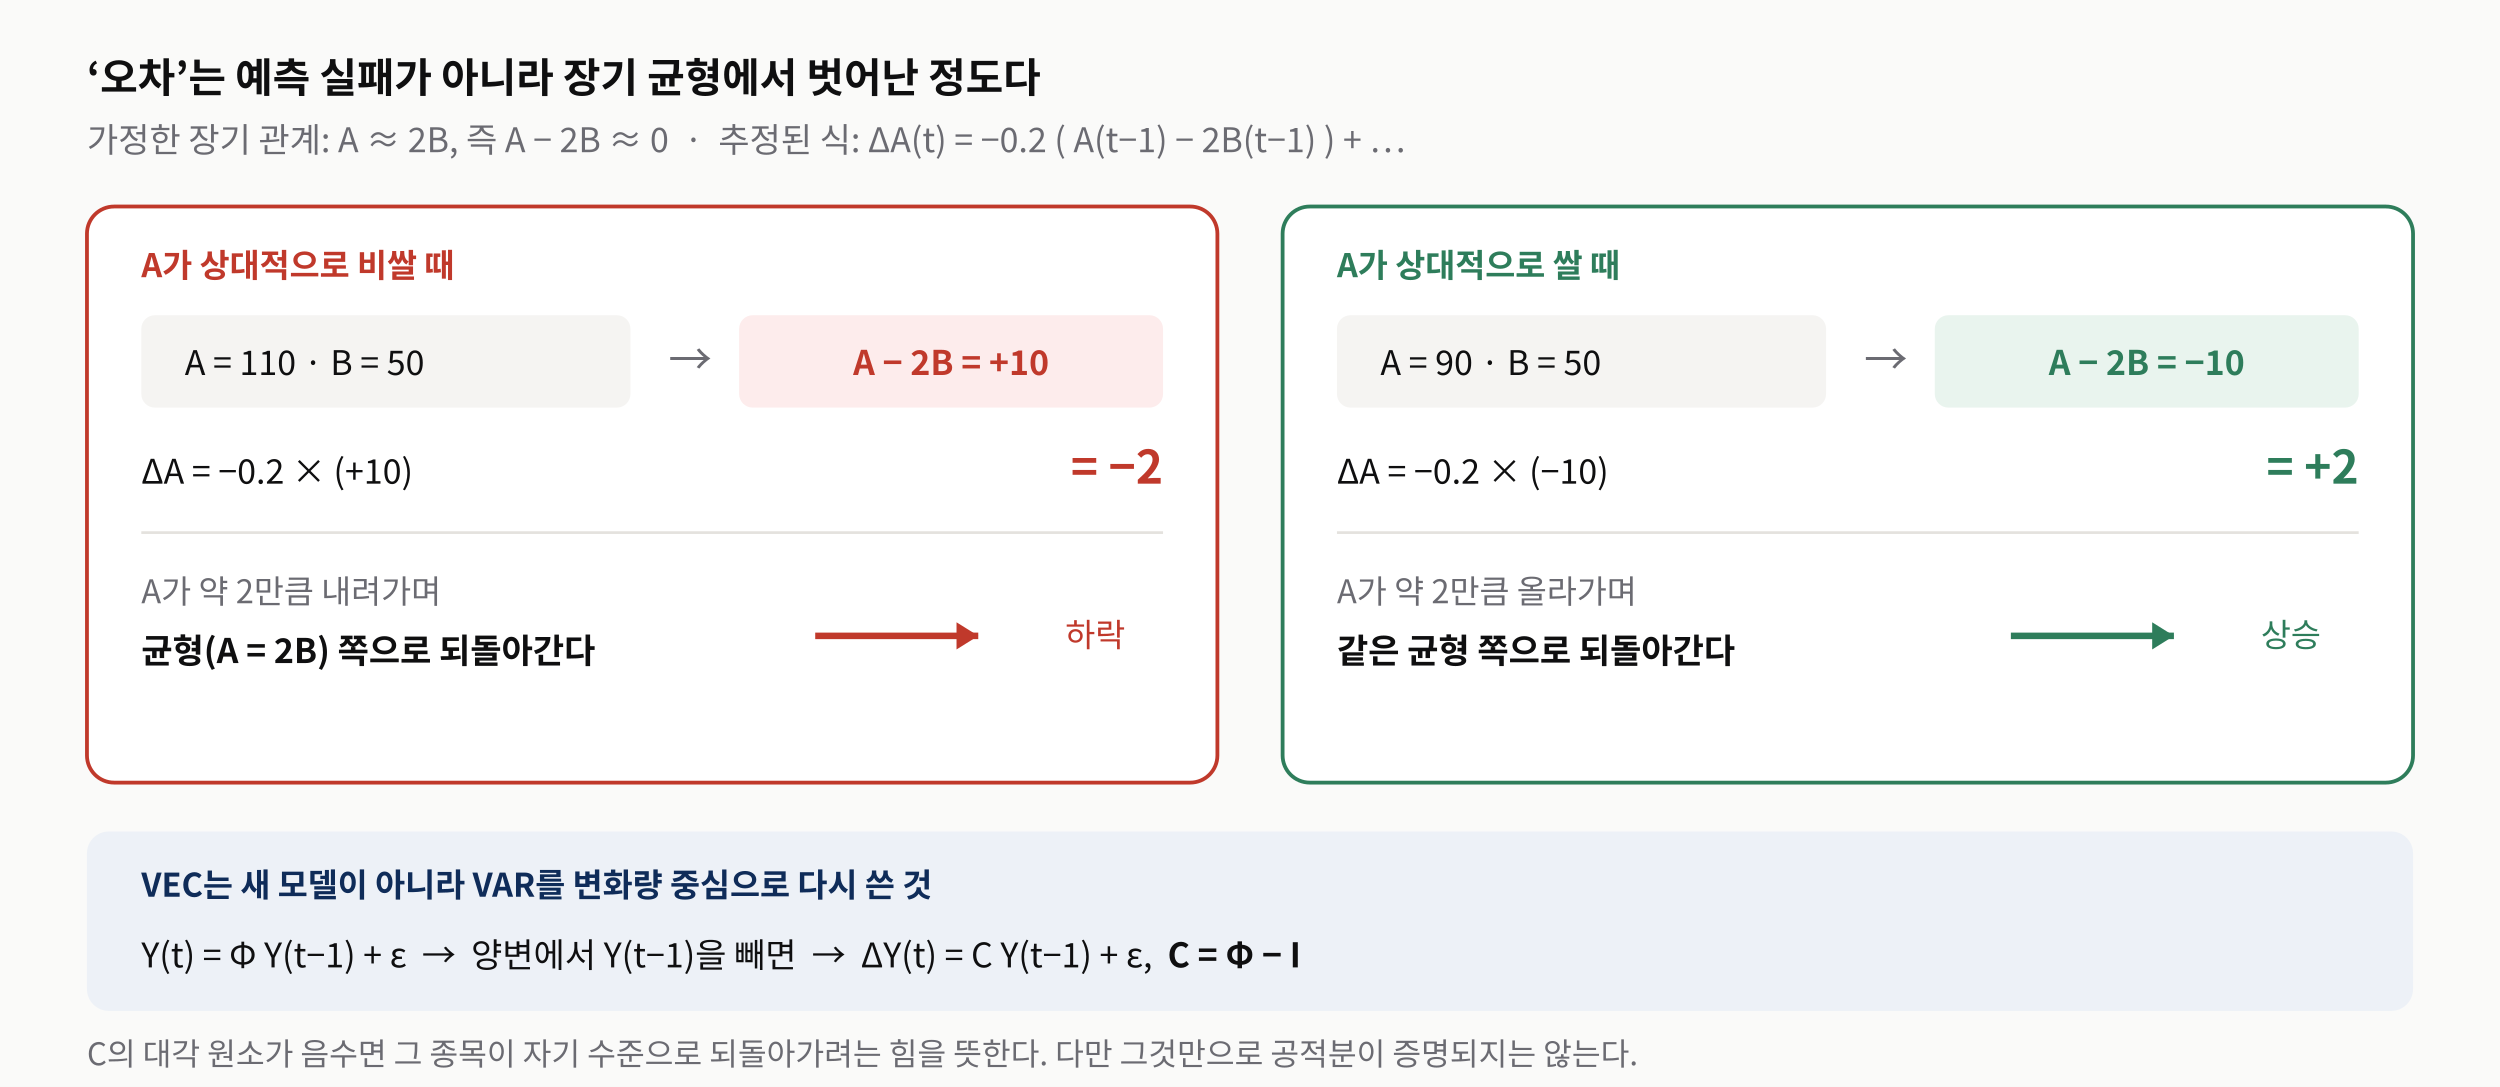
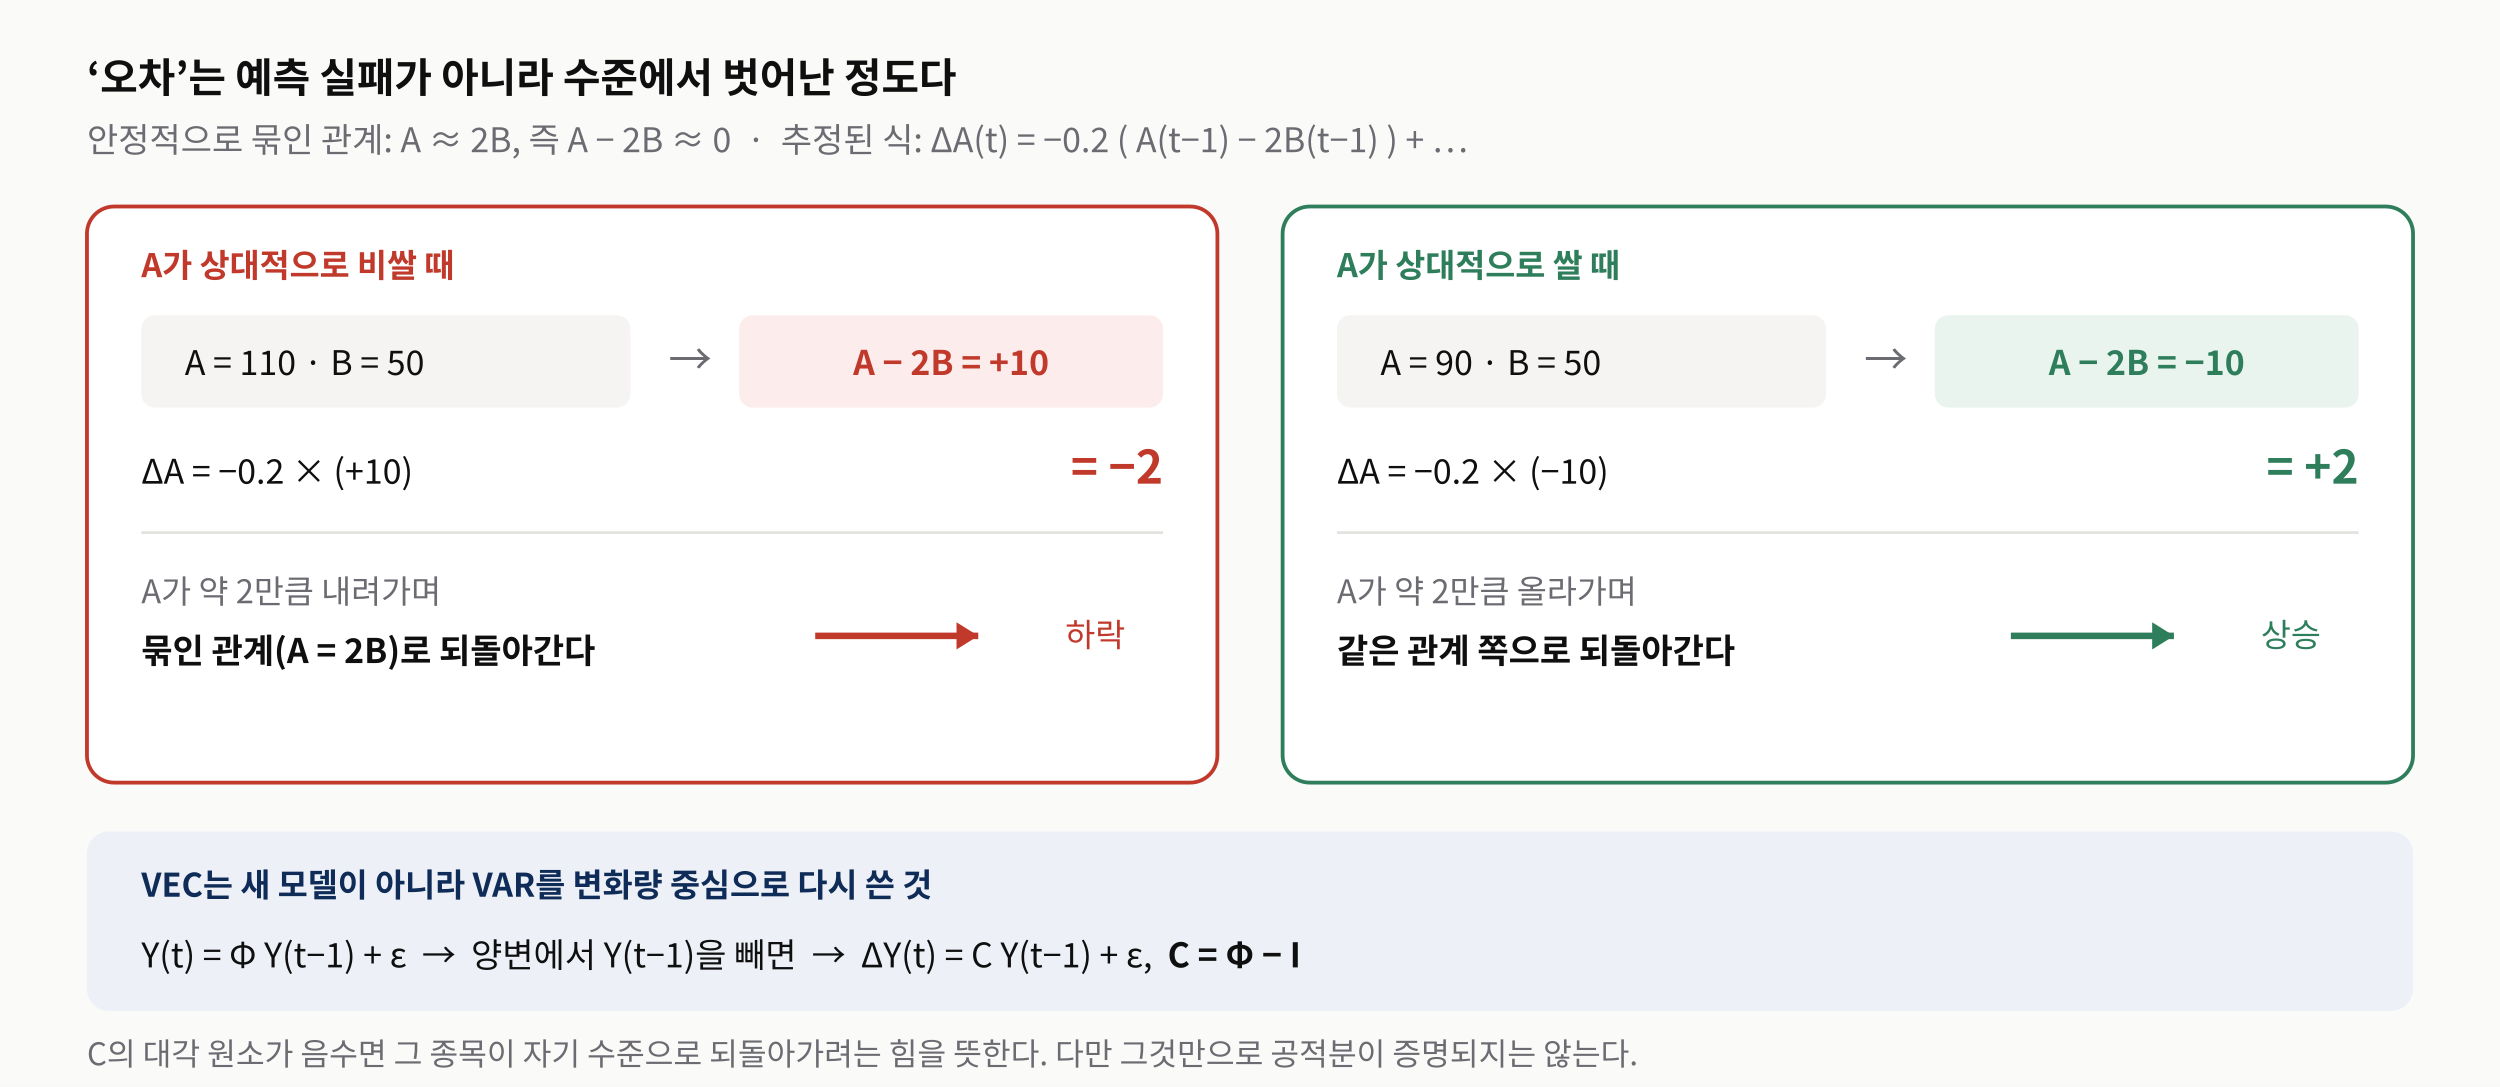
- <svg xmlns="http://www.w3.org/2000/svg" viewBox="0 0 920 400" width="920" height="400" role="img" aria-label="VEC 오차수정이 작동하는 방식을 두 경우로 보여주는 도해. 장기 균형은 A가 B의 두 배여서 A 빼기 2B가 0이다. 왼쪽 경우는 A가 110, B가 50이라 균형 이탈이 플러스 10이고, 계수 마이너스 0.2를 곱하면 델타 A가 마이너스 2가 되어 A가 내려가며 균형으로 돌아간다. 오른쪽 경우는 A가 90, B가 50이라 이탈이 마이너스 10이고 델타 A가 플러스 2가 되어 A가 올라간다. 아래에는 VAR에서 양변에 이전 가격을 빼면 C가 파이 빼기 항등행렬이 되어 VEC가 유도된다는 관계가 정리되어 있다.">
+ <svg xmlns="http://www.w3.org/2000/svg" viewBox="0 0 920 400" width="920" height="400" role="img" aria-label="VEC 오차수정이 작동하는 방식을 두 경우로 보여주는 도해. 안정적으로 묶인 관계는 A가 B의 두 배여서 A 빼기 2B가 0이다. 왼쪽 경우는 A가 110, B가 50이라 벗어난 정도가 플러스 10이고, 계수 마이너스 0.2를 곱하면 델타 A가 마이너스 2가 되어 A가 내려가며 관계 쪽으로 돌아간다. 오른쪽 경우는 A가 90, B가 50이라 벗어난 정도가 마이너스 10이고 델타 A가 플러스 2가 되어 A가 올라간다. 아래에는 VAR에서 양변에 이전 가격을 빼면 C가 파이 빼기 항등행렬이 되어 VEC가 유도된다는 관계가 정리되어 있다.">
  <style>.t{font-family:'Noto Sans CJK KR','Apple SD Gothic Neo','Malgun Gothic','Noto Sans KR',NanumGothic,Inter,system-ui,sans-serif}</style>
  <rect width="920" height="400" fill="#FAFAF9" />
  <g class="t" font-family="'Noto Sans CJK KR','Apple SD Gothic Neo','Malgun Gothic','Noto Sans KR',NanumGothic,Inter,system-ui,sans-serif">
-     <text x="32" y="34" font-size="15" font-weight="700" fill="#0F0F10">‘오차’는 예측 실패가 아니라 장기 균형에서 벗어난 정도다</text>
-     <text x="32" y="56" font-size="12.5" fill="#6B6B72">가정한 장기 관계: A ≈ 2B, 즉 A − 2B ≈ 0  ·  추정된 식: ΔA(t) = −0.2 ( A(t−1) − 2B(t−1) ) + …</text>
+     <text x="32" y="34" font-size="15" font-weight="700" fill="#0F0F10">‘오차’는 예측 실패가 아니라 수준에서 벗어난 정도다</text>
+     <text x="32" y="56" font-size="12.5" fill="#6B6B72">안정적으로 묶인 관계: A ≈ 2B, 즉 A − 2B ≈ 0  ·  추정된 식: ΔA(t) = −0.2 ( A(t−1) − 2B(t−1) ) + …</text>
    <rect x="32" y="76" width="416" height="212" rx="10" fill="#FFFFFF" stroke="#C0392B" stroke-width="1.4" />
    <text x="52" y="102" font-size="12" font-weight="700" fill="#C0392B">A가 상대적으로 비쌀 때</text>
    <rect x="52" y="116" width="180" height="34" rx="5" fill="#F5F4F2" />
    <text x="68" y="138" font-size="12.5" fill="#0F0F10">A = 110 · B = 50</text>
    <text x="246" y="138" font-size="16" fill="#6B6B72">→</text>
    <rect x="272" y="116" width="156" height="34" rx="5" fill="#FDECEC" />
    <text x="350" y="138" font-size="12.5" font-weight="700" fill="#C0392B" text-anchor="middle">A − 2B = +10</text>
    <text x="52" y="178" font-size="12.5" fill="#0F0F10">ΔA = −0.2 × (+10)</text>
    <text x="428" y="178" font-size="17" font-weight="800" fill="#C0392B" text-anchor="end">= −2</text>
    <line x1="52" y1="196" x2="428" y2="196" stroke="#E4E2DE" />
    <text x="52" y="222" font-size="12" fill="#6B6B72">A가 약 2만큼 내려가며</text>
-     <text x="52" y="244" font-size="12.5" font-weight="700" fill="#0F0F10">균형(A = 2B) 쪽으로 되돌아간다</text>
+     <text x="52" y="244" font-size="12.5" font-weight="700" fill="#0F0F10">묶인 관계(A = 2B)로 되돌아간다</text>
    <path d="M300 234 L360 234" stroke="#C0392B" stroke-width="2.4" fill="none" />
    <path d="M360 234 l-8 -5 l0 10 z" fill="#C0392B" />
    <text x="392" y="238" font-size="12" fill="#C0392B">하락</text>
    <rect x="472" y="76" width="416" height="212" rx="10" fill="#FFFFFF" stroke="#2E7D5B" stroke-width="1.4" />
    <text x="492" y="102" font-size="12" font-weight="700" fill="#2E7D5B">A가 상대적으로 쌀 때</text>
    <rect x="492" y="116" width="180" height="34" rx="5" fill="#F5F4F2" />
    <text x="508" y="138" font-size="12.5" fill="#0F0F10">A = 90 · B = 50</text>
    <text x="686" y="138" font-size="16" fill="#6B6B72">→</text>
    <rect x="712" y="116" width="156" height="34" rx="5" fill="#E9F4EE" />
    <text x="790" y="138" font-size="12.5" font-weight="700" fill="#2E7D5B" text-anchor="middle">A − 2B = −10</text>
    <text x="492" y="178" font-size="12.5" fill="#0F0F10">ΔA = −0.2 × (−10)</text>
    <text x="868" y="178" font-size="17" font-weight="800" fill="#2E7D5B" text-anchor="end">= +2</text>
    <line x1="492" y1="196" x2="868" y2="196" stroke="#E4E2DE" />
    <text x="492" y="222" font-size="12" fill="#6B6B72">A가 약 2만큼 올라가며</text>
-     <text x="492" y="244" font-size="12.5" font-weight="700" fill="#0F0F10">같은 균형 쪽으로 되돌아간다</text>
+     <text x="492" y="244" font-size="12.5" font-weight="700" fill="#0F0F10">같은 관계 쪽으로 되돌아간다</text>
    <path d="M740 234 L800 234" stroke="#2E7D5B" stroke-width="2.4" fill="none" />
    <path d="M800 234 l-8 -5 l0 10 z" fill="#2E7D5B" />
    <text x="832" y="238" font-size="12" fill="#2E7D5B">상승</text>
    <rect x="32" y="306" width="856" height="66" rx="8" fill="#EDF1F7" />
    <text x="52" y="330" font-size="12" font-weight="700" fill="#0F2C59">VEC는 새 모델이 아니라 VAR를 변화량 중심으로 다시 쓴 것</text>
    <text x="52" y="356" font-size="12.5" fill="#0F0F10">Y(t) = Φ Y(t−1) + ε  →  양변에서 Y(t−1)을 빼면  →  ΔY(t) = C Y(t−1) + ε,  <tspan font-weight="700">C = Φ − I</tspan>
    </text>
    <text x="32" y="392" font-size="11.5" fill="#6B6B72">C의 대각 원소가 음수면 그 종목이 자기 수준으로 되돌아가려는 힘을 뜻한다. 다만 그것만으로 공적분이 증명되지는 않는다.</text>
  </g>
</svg>
